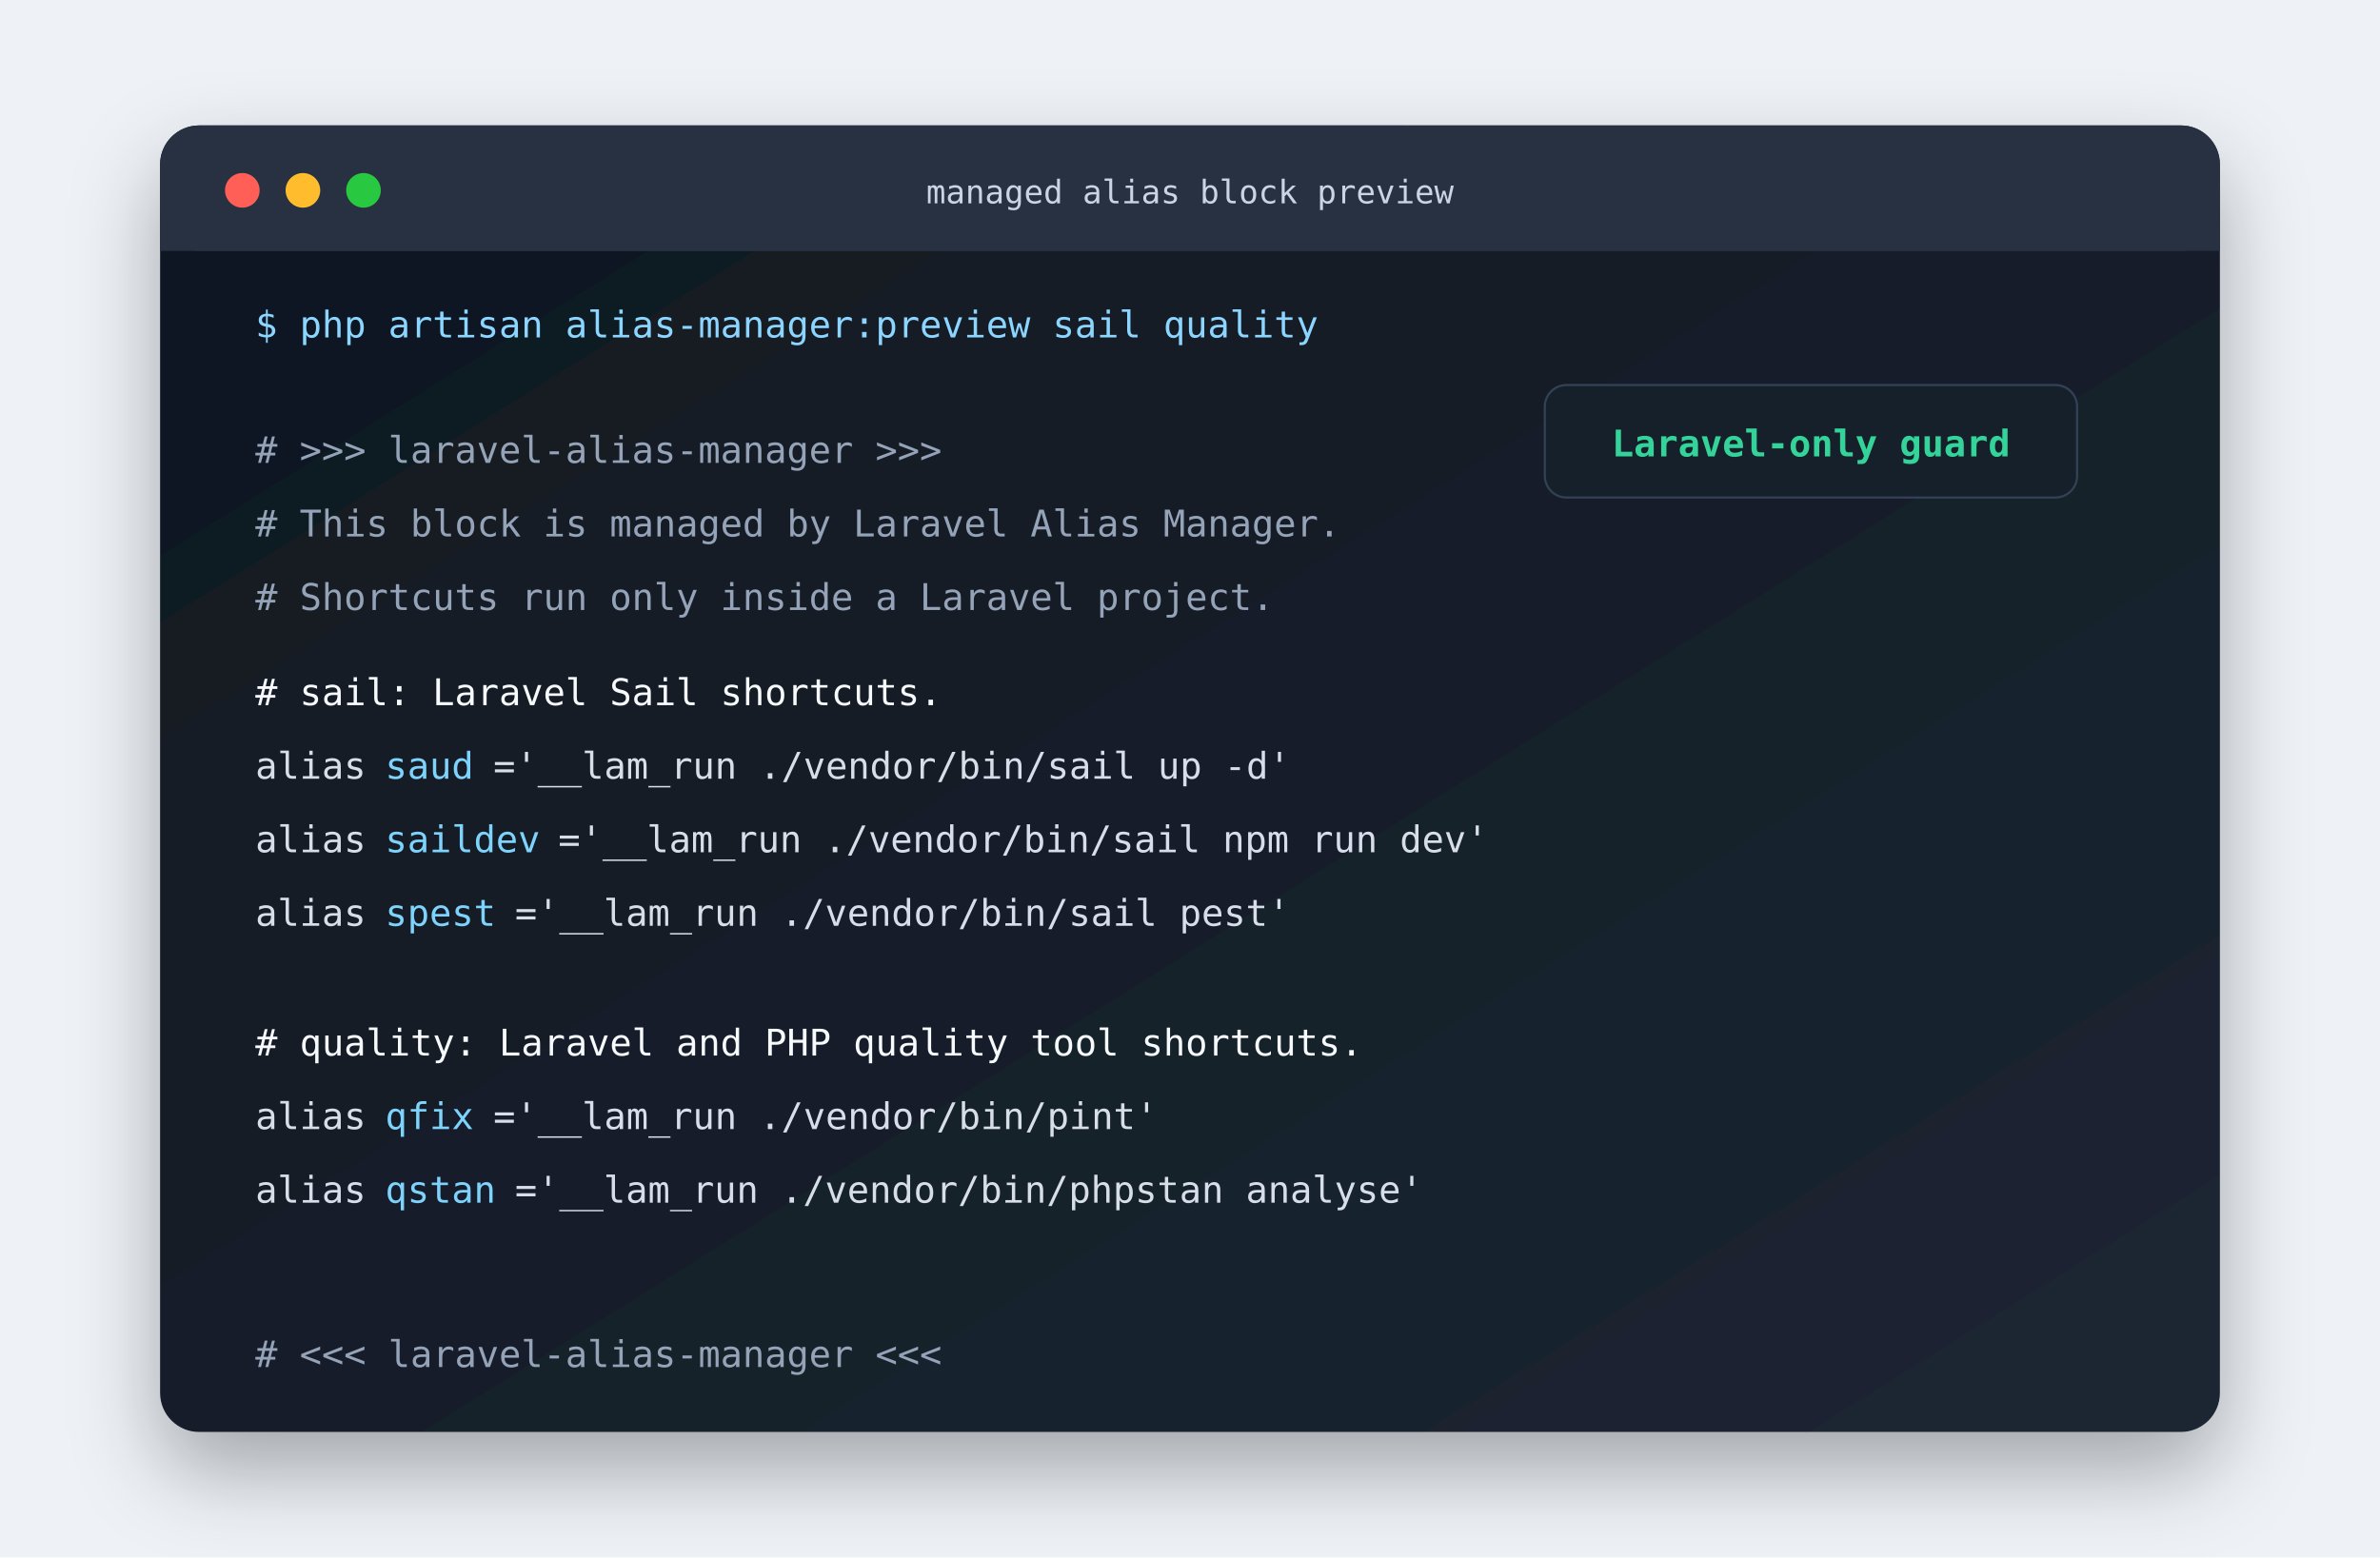
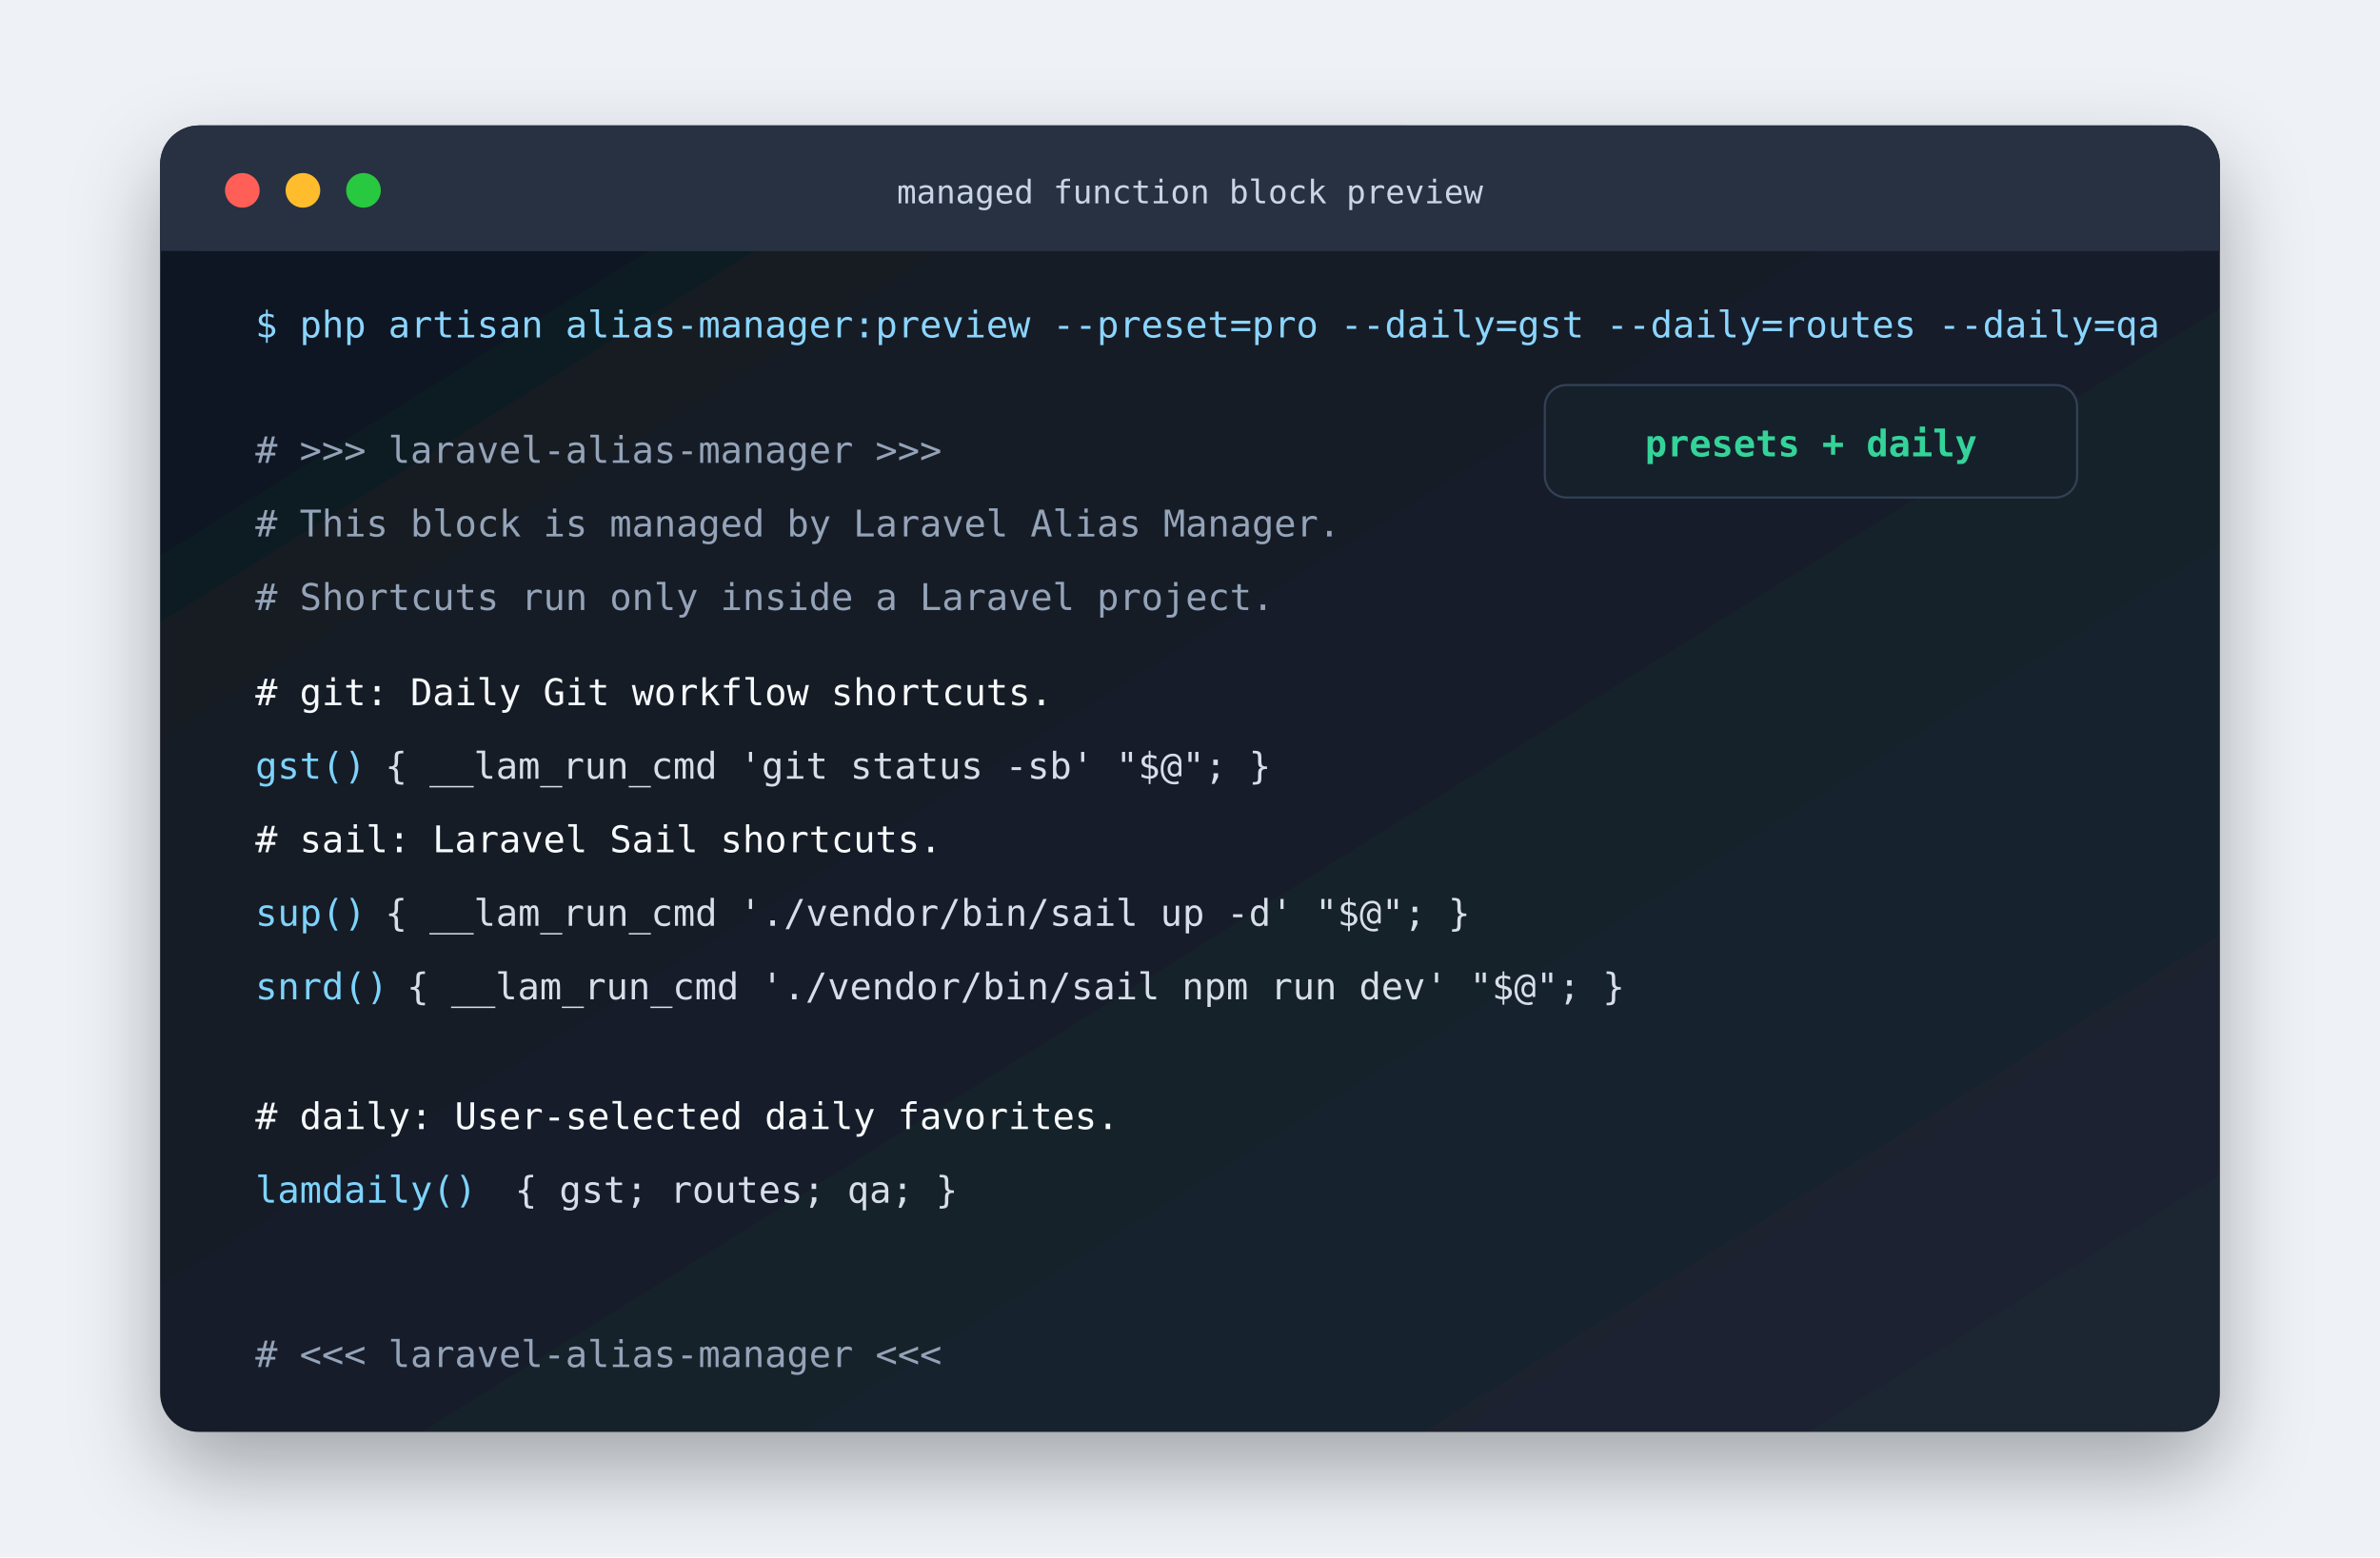
<svg xmlns="http://www.w3.org/2000/svg" width="1100" height="720" viewBox="0 0 1100 720" role="img" aria-labelledby="title desc">
  <defs>
    <linearGradient id="bg" x1="0" x2="1" y1="0" y2="1">
      <stop offset="0" stop-color="#0f1720" />
      <stop offset="1" stop-color="#1c2633" />
    </linearGradient>
    <filter id="shadow" x="-20%" y="-20%" width="140%" height="140%">
      <feDropShadow dx="0" dy="18" stdDeviation="20" flood-color="#000000" flood-opacity="0.32" />
    </filter>
  </defs>
  <rect width="1100" height="720" fill="#eef2f7" />
  <rect x="74" y="58" width="952" height="604" rx="18" fill="url(#bg)" filter="url(#shadow)" />
  <rect x="74" y="58" width="952" height="58" rx="18" fill="#273142" />
  <rect x="74" y="98" width="952" height="18" fill="#273142" />
  <circle cx="112" cy="88" r="8" fill="#ff5f57" />
  <circle cx="140" cy="88" r="8" fill="#ffbd2e" />
  <circle cx="168" cy="88" r="8" fill="#28c840" />
-   <text x="550" y="94" text-anchor="middle" fill="#c9d4e5" font-family="ui-monospace, SFMono-Regular, Menlo, Consolas, monospace" font-size="15">managed alias block preview</text>
+   <text x="550" y="94" text-anchor="middle" fill="#c9d4e5" font-family="ui-monospace, SFMono-Regular, Menlo, Consolas, monospace" font-size="15">managed function block preview</text>
  <g font-family="ui-monospace, SFMono-Regular, Menlo, Consolas, monospace" font-size="17">
-     <text x="118" y="156" fill="#8bd5ff">$ php artisan alias-manager:preview sail quality</text>
+     <text x="118" y="156" fill="#8bd5ff">$ php artisan alias-manager:preview --preset=pro --daily=gst --daily=routes --daily=qa</text>
    <text x="118" y="214" fill="#94a3b8"># &gt;&gt;&gt; laravel-alias-manager &gt;&gt;&gt;</text>
    <text x="118" y="248" fill="#94a3b8"># This block is managed by Laravel Alias Manager.</text>
    <text x="118" y="282" fill="#94a3b8"># Shortcuts run only inside a Laravel project.</text>
-     <text x="118" y="326" fill="#f7fafc"># sail: Laravel Sail shortcuts.</text>
-     <text x="118" y="360" fill="#d7dee9">alias </text>
-     <text x="178" y="360" fill="#7dd3fc">saud</text>
-     <text x="228" y="360" fill="#d7dee9">='__lam_run ./vendor/bin/sail up -d'</text>
-     <text x="118" y="394" fill="#d7dee9">alias </text>
-     <text x="178" y="394" fill="#7dd3fc">saildev</text>
-     <text x="258" y="394" fill="#d7dee9">='__lam_run ./vendor/bin/sail npm run dev'</text>
-     <text x="118" y="428" fill="#d7dee9">alias </text>
-     <text x="178" y="428" fill="#7dd3fc">spest</text>
-     <text x="238" y="428" fill="#d7dee9">='__lam_run ./vendor/bin/sail pest'</text>
-     <text x="118" y="488" fill="#f7fafc"># quality: Laravel and PHP quality tool shortcuts.</text>
-     <text x="118" y="522" fill="#d7dee9">alias </text>
-     <text x="178" y="522" fill="#7dd3fc">qfix</text>
-     <text x="228" y="522" fill="#d7dee9">='__lam_run ./vendor/bin/pint'</text>
-     <text x="118" y="556" fill="#d7dee9">alias </text>
-     <text x="178" y="556" fill="#7dd3fc">qstan</text>
-     <text x="238" y="556" fill="#d7dee9">='__lam_run ./vendor/bin/phpstan analyse'</text>
+     <text x="118" y="326" fill="#f7fafc"># git: Daily Git workflow shortcuts.</text>
+     <text x="118" y="360" fill="#7dd3fc">gst()</text>
+     <text x="178" y="360" fill="#d7dee9">{ __lam_run_cmd 'git status -sb' "$@"; }</text>
+     <text x="118" y="394" fill="#f7fafc"># sail: Laravel Sail shortcuts.</text>
+     <text x="118" y="428" fill="#7dd3fc">sup()</text>
+     <text x="178" y="428" fill="#d7dee9">{ __lam_run_cmd './vendor/bin/sail up -d' "$@"; }</text>
+     <text x="118" y="462" fill="#7dd3fc">snrd()</text>
+     <text x="188" y="462" fill="#d7dee9">{ __lam_run_cmd './vendor/bin/sail npm run dev' "$@"; }</text>
+     <text x="118" y="522" fill="#f7fafc"># daily: User-selected daily favorites.</text>
+     <text x="118" y="556" fill="#7dd3fc">lamdaily()</text>
+     <text x="238" y="556" fill="#d7dee9">{ gst; routes; qa; }</text>
    <text x="118" y="632" fill="#94a3b8"># &lt;&lt;&lt; laravel-alias-manager &lt;&lt;&lt;</text>
  </g>
  <rect x="714" y="178" width="246" height="52" rx="10" fill="#15202b" stroke="#334155" />
-   <text x="837" y="211" text-anchor="middle" fill="#34d399" font-family="ui-monospace, SFMono-Regular, Menlo, Consolas, monospace" font-size="17" font-weight="700">Laravel-only guard</text>
+   <text x="837" y="211" text-anchor="middle" fill="#34d399" font-family="ui-monospace, SFMono-Regular, Menlo, Consolas, monospace" font-size="17" font-weight="700">presets + daily</text>
</svg>
